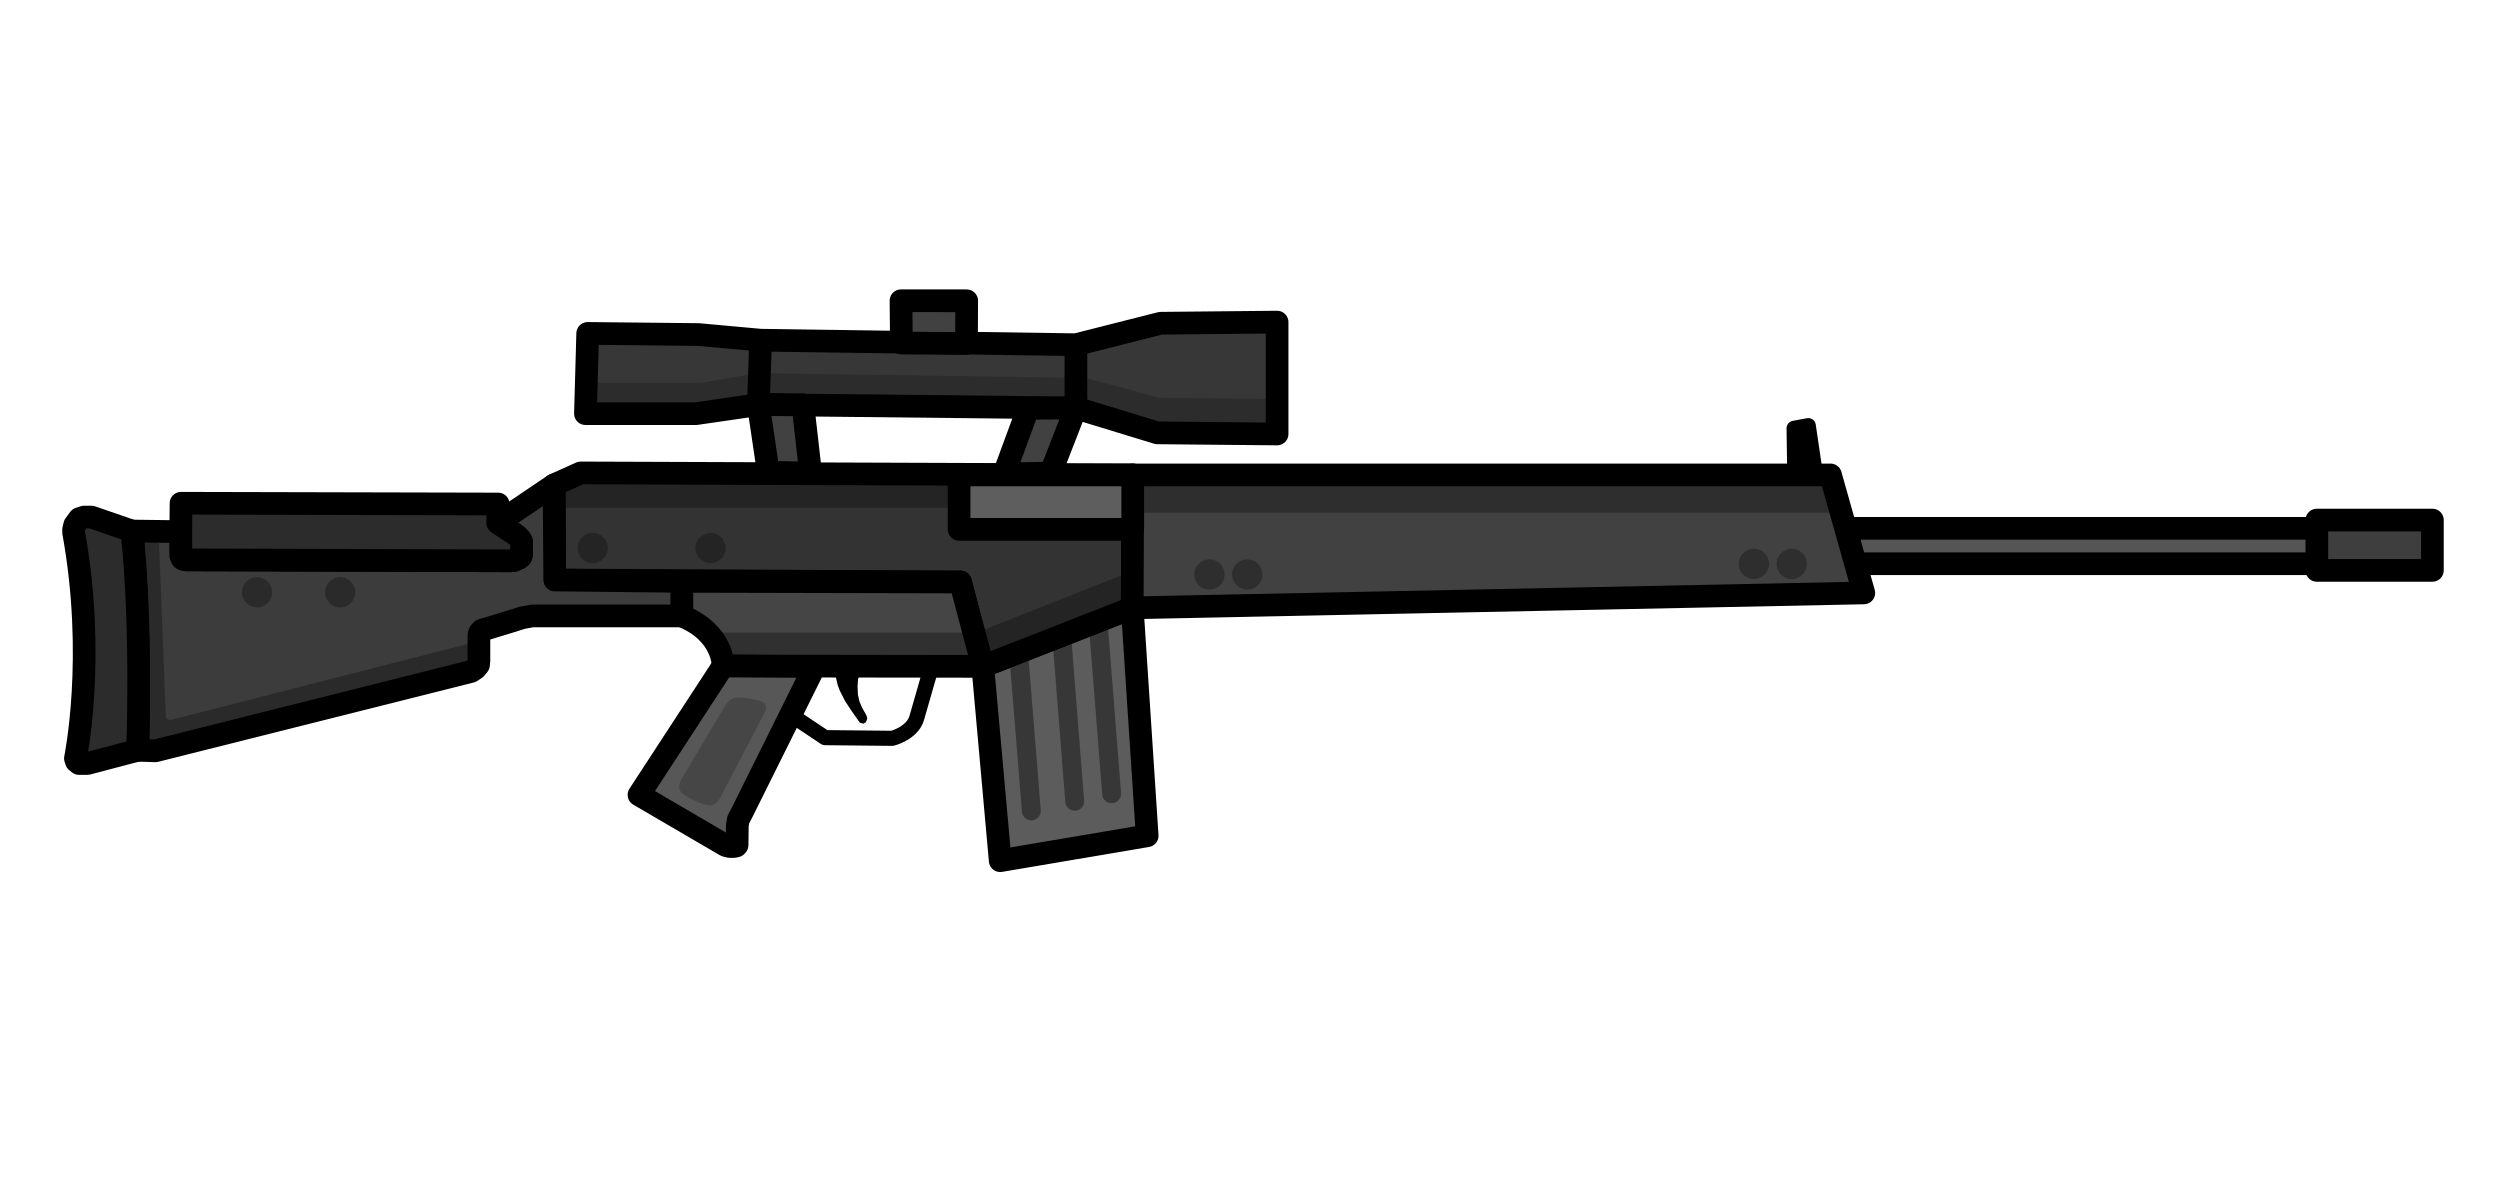
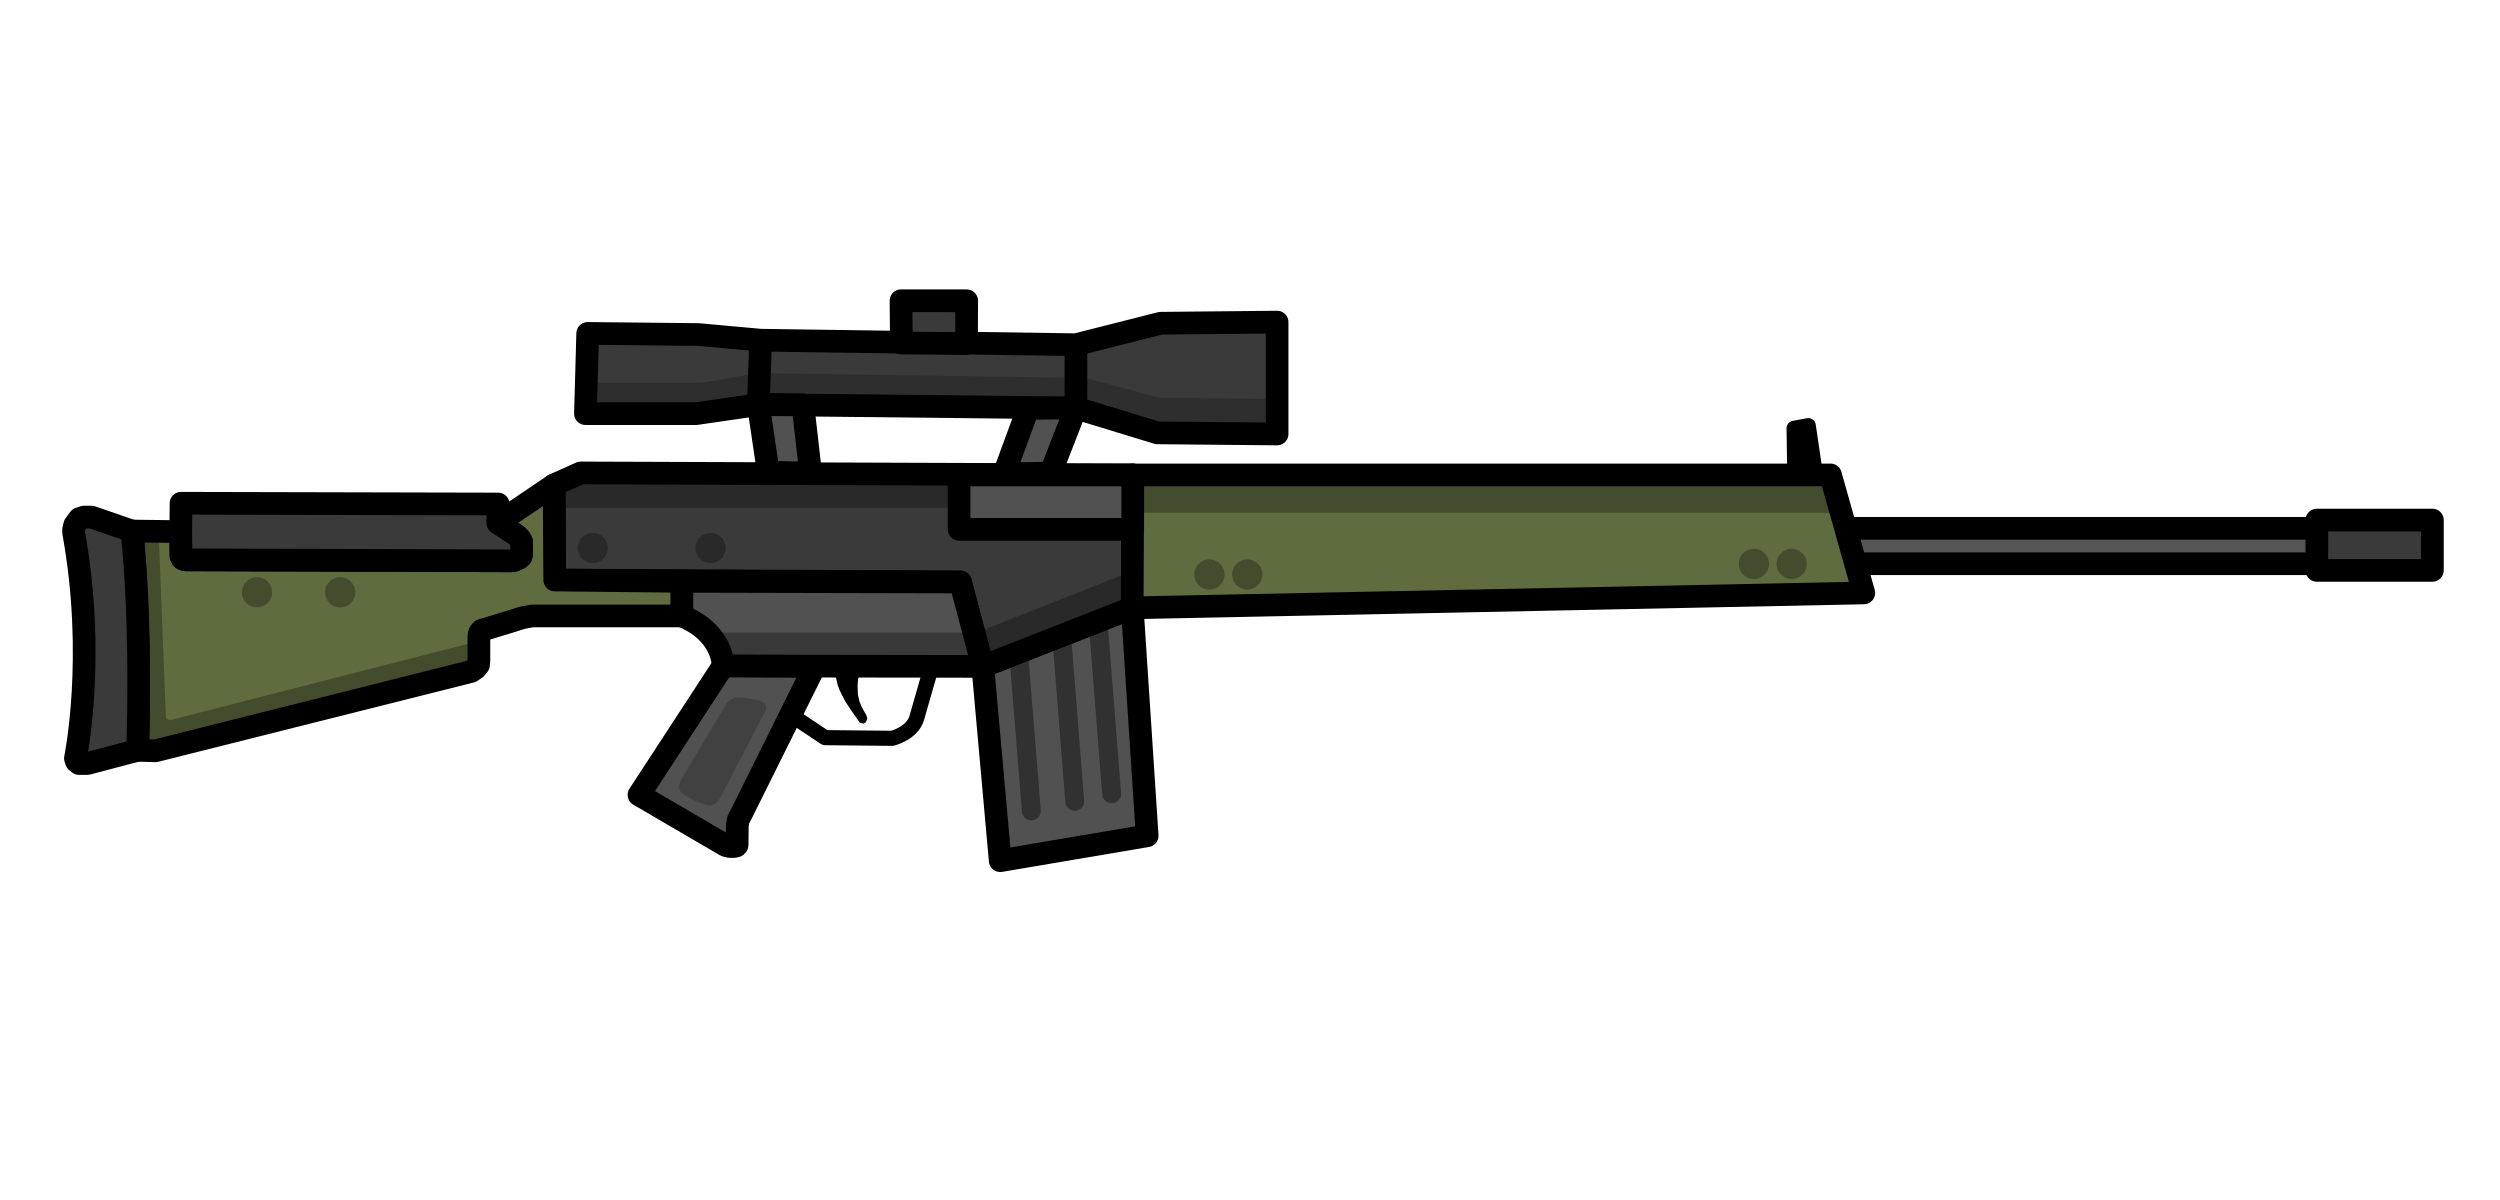
<svg xmlns="http://www.w3.org/2000/svg" xmlns:xlink="http://www.w3.org/1999/xlink" width="1250" height="600" viewBox="0 0 330.729 158.75" version="1.1" id="svg8">
  <defs id="defs2">
    <linearGradient id="linearGradient6006">
      <stop style="stop-color:#000000;stop-opacity:1;" offset="0" id="stop6004" />
    </linearGradient>
    <clipPath clipPathUnits="userSpaceOnUse" id="clipPath880">
      <use x="0" y="0" xlink:href="#g876" id="use882" width="100%" height="100%" />
    </clipPath>
  </defs>
  <g id="layer1" transform="translate(0,-138.25)">
    <rect style="fill:#555555;fill-opacity:1;fill-rule:evenodd;stroke:#000000;stroke-width:3;stroke-linecap:round;stroke-linejoin:miter;stroke-miterlimit:4;stroke-dasharray:none;stroke-opacity:1;paint-order:markers fill stroke" id="rect12471" width="63.605" height="4.684" x="244.684" y="208.142" />
-     <rect style="fill:#3e3e3e;fill-opacity:1;fill-rule:evenodd;stroke:#000000;stroke-width:3;stroke-linecap:round;stroke-linejoin:round;stroke-miterlimit:4;stroke-dasharray:none;stroke-opacity:1;paint-order:markers fill stroke" id="rect12671" width="15.285" height="6.656" x="306.5" y="207.05" />
+     <rect style="fill:#3a3a3a;fill-opacity:1;fill-rule:evenodd;stroke:#000000;stroke-width:3;stroke-linecap:round;stroke-linejoin:round;stroke-miterlimit:4;stroke-dasharray:none;stroke-opacity:1;paint-order:markers fill stroke" id="rect12671" width="15.285" height="6.656" x="306.5" y="207.05" />
    <g id="g878" clip-path="url(#clipPath880)">
      <g id="g876" />
    </g>
-     <path style="fill:#5c5c5c;stroke:#000000;stroke-width:3;stroke-linecap:butt;stroke-linejoin:round;stroke-opacity:1;stroke-miterlimit:4;stroke-dasharray:none;fill-opacity:1" d="m 130.011,226.407 2.307,25.706 19.444,-3.296 -1.977,-30.155 z" id="path1089" />
+     <path style="fill:#515151;stroke:#000000;stroke-width:3;stroke-linecap:butt;stroke-linejoin:round;stroke-opacity:1;stroke-miterlimit:4;stroke-dasharray:none;fill-opacity:1" d="m 130.011,226.407 2.307,25.706 19.444,-3.296 -1.977,-30.155 z" id="path1089" />
    <path style="fill:none;stroke:#000000;stroke-width:2.5;stroke-linecap:round;stroke-linejoin:miter;stroke-miterlimit:4;stroke-dasharray:none;stroke-opacity:0.4" d="m 134.79,225.089 1.648,20.433" id="path1683" />
    <path style="fill:none;stroke:#000000;stroke-width:2.5;stroke-linecap:round;stroke-linejoin:miter;stroke-miterlimit:4;stroke-dasharray:none;stroke-opacity:0.4" d="m 145.368,221.791 1.694,21.468" id="path1683-1" />
    <path style="fill:none;stroke:#000000;stroke-width:2.5;stroke-linecap:round;stroke-linejoin:miter;stroke-miterlimit:4;stroke-dasharray:none;stroke-opacity:0.4" d="m 140.481,222.785 1.694,21.468" id="path1683-1-1" />
-     <path style="fill:#333333;stroke:#000000;stroke-width:3;stroke-linecap:butt;stroke-linejoin:round;stroke-opacity:1;stroke-miterlimit:4;stroke-dasharray:none;fill-opacity:1" d="m 149.785,218.663 0.067,-17.586 -73.034,-0.264 -3.52,1.584 0.088,12.583 53.676,0.264 2.95,11.164 z" id="path2158" />
-     <path style="fill:#454545;stroke:#000000;stroke-width:3;stroke-linecap:butt;stroke-linejoin:round;stroke-miterlimit:4;stroke-dasharray:none;stroke-opacity:1;fill-opacity:1" d="m 90.193,215.156 v 4.576 c 5.576,2.258 5.465,6.623 5.465,6.623 l 34.354,0.053 -2.95,-11.164 z" id="path2457" />
-     <path style="fill:#575757;stroke:#000000;stroke-width:3;stroke-linecap:butt;stroke-linejoin:round;stroke-opacity:1;stroke-miterlimit:4;stroke-dasharray:none;fill-opacity:1" d="m 95.658,226.355 -11.128,17.049 11.445,6.684 0.165,0.055 0.417,0.099 h 0.516 l 0.34,-0.077 0.099,-0.121 0.033,-2.613 0.121,-0.735 0.527,-1.01 9.573,-19.264 z" id="path2696" />
+     <path style="fill:#3a3a3a;stroke:#000000;stroke-width:3;stroke-linecap:butt;stroke-linejoin:round;stroke-opacity:1;stroke-miterlimit:4;stroke-dasharray:none;fill-opacity:1" d="m 149.785,218.663 0.067,-17.586 -73.034,-0.264 -3.52,1.584 0.088,12.583 53.676,0.264 2.95,11.164 z" id="path2158" />
+     <path style="fill:#515151;stroke:#000000;stroke-width:3;stroke-linecap:butt;stroke-linejoin:round;stroke-miterlimit:4;stroke-dasharray:none;stroke-opacity:1;fill-opacity:1" d="m 90.193,215.156 v 4.576 c 5.576,2.258 5.465,6.623 5.465,6.623 l 34.354,0.053 -2.95,-11.164 z" id="path2457" />
+     <path style="fill:#515151;stroke:#000000;stroke-width:3;stroke-linecap:butt;stroke-linejoin:round;stroke-opacity:1;stroke-miterlimit:4;stroke-dasharray:none;fill-opacity:1" d="m 95.658,226.355 -11.128,17.049 11.445,6.684 0.165,0.055 0.417,0.099 h 0.516 l 0.34,-0.077 0.099,-0.121 0.033,-2.613 0.121,-0.735 0.527,-1.01 9.573,-19.264 z" id="path2696" />
    <path style="fill:#000000;fill-opacity:0.2;stroke:#000000;stroke-width:0;stroke-linecap:butt;stroke-linejoin:miter;stroke-miterlimit:4;stroke-dasharray:none;stroke-opacity:1" d="m 90.199,241.235 5.796,-9.719 c 0,0 0.376,-0.648 1.046,-0.915 0.67,-0.267 3.348,0.185 3.909,0.547 0.561,0.362 0.378,1.019 0.378,1.019 l -6.062,11.65 c 0,0 -0.426,0.864 -1.238,0.98 -0.811,0.116 -3.613,-1.205 -4.036,-1.904 -0.423,-0.7 0.206,-1.657 0.206,-1.657 z" id="path3461" />
-     <path style="fill:#414141;fill-opacity:1;stroke:#000000;stroke-width:3;stroke-linecap:butt;stroke-linejoin:round;stroke-miterlimit:4;stroke-dasharray:none;stroke-opacity:1" d="m 149.852,201.077 92.307,1.5e-4 4.408,15.612 -96.782,1.973 z" id="path3878" />
+     <path style="fill:#5f6c40;fill-opacity:1;stroke:#000000;stroke-width:3;stroke-linecap:butt;stroke-linejoin:round;stroke-miterlimit:4;stroke-dasharray:none;stroke-opacity:1" d="m 149.852,201.077 92.307,1.5e-4 4.408,15.612 -96.782,1.973 z" id="path3878" />
    <rect style="fill:#000000;fill-opacity:0.3;fill-rule:evenodd;stroke:#000000;stroke-width:0;stroke-linecap:round;stroke-linejoin:round;stroke-miterlimit:4;stroke-dasharray:none;stroke-opacity:0.4;paint-order:markers fill stroke" id="rect4184" width="93.55" height="5" x="148.609" y="201.077" />
    <circle style="fill:#000000;fill-opacity:0.3;fill-rule:evenodd;stroke:#000000;stroke-width:0;stroke-linecap:round;stroke-linejoin:round;stroke-miterlimit:4;stroke-dasharray:none;stroke-opacity:0.4;paint-order:markers fill stroke" id="path4506" cx="160" cy="214.25" r="2" />
    <circle style="fill:#000000;fill-opacity:0.3;fill-rule:evenodd;stroke:#000000;stroke-width:0;stroke-linecap:round;stroke-linejoin:round;stroke-miterlimit:4;stroke-dasharray:none;stroke-opacity:0.4;paint-order:markers fill stroke" id="path4506-9" cx="165" cy="214.25" r="2" />
    <circle style="fill:#000000;fill-opacity:0.3;fill-rule:evenodd;stroke:#000000;stroke-width:0;stroke-linecap:round;stroke-linejoin:round;stroke-miterlimit:4;stroke-dasharray:none;stroke-opacity:0.4;paint-order:markers fill stroke" id="path4506-94" cx="78.418" cy="210.75" r="2" />
    <circle style="fill:#000000;fill-opacity:0.3;fill-rule:evenodd;stroke:#000000;stroke-width:0;stroke-linecap:round;stroke-linejoin:round;stroke-miterlimit:4;stroke-dasharray:none;stroke-opacity:0.4;paint-order:markers fill stroke" id="path4506-9-2" cx="94" cy="210.75" r="2" />
    <circle style="fill:#000000;fill-opacity:0.3;fill-rule:evenodd;stroke:#000000;stroke-width:0;stroke-linecap:round;stroke-linejoin:round;stroke-miterlimit:4;stroke-dasharray:none;stroke-opacity:0.4;paint-order:markers fill stroke" id="path4506-3" cx="232.029" cy="212.85" r="2" />
    <circle style="fill:#000000;fill-opacity:0.3;fill-rule:evenodd;stroke:#000000;stroke-width:0;stroke-linecap:round;stroke-linejoin:round;stroke-miterlimit:4;stroke-dasharray:none;stroke-opacity:0.4;paint-order:markers fill stroke" id="path4506-9-6" cx="237.029" cy="212.85" r="2" />
    <rect style="fill:#000000;fill-opacity:0.3;fill-rule:evenodd;stroke:#000000;stroke-width:0;stroke-linecap:round;stroke-linejoin:round;stroke-miterlimit:4;stroke-dasharray:none;stroke-opacity:0.4;paint-order:markers fill stroke" id="rect4767" width="34.628" height="4.425" x="94.598" y="221.929" />
-     <rect style="fill:#5e5e5e;fill-opacity:1;fill-rule:evenodd;stroke:#000000;stroke-width:3;stroke-linecap:round;stroke-linejoin:round;stroke-miterlimit:4;stroke-dasharray:none;stroke-opacity:1;paint-order:markers fill stroke" id="rect5403" width="22.973" height="7.204" x="126.878" y="201.077" />
+     <rect style="fill:#515151;fill-opacity:1;fill-rule:evenodd;stroke:#000000;stroke-width:3;stroke-linecap:round;stroke-linejoin:round;stroke-miterlimit:4;stroke-dasharray:none;stroke-opacity:1;paint-order:markers fill stroke" id="rect5403" width="22.973" height="7.204" x="126.878" y="201.077" />
    <rect style="fill:#000000;fill-opacity:0.3;fill-rule:evenodd;stroke:#000000;stroke-width:0;stroke-linecap:round;stroke-linejoin:round;stroke-miterlimit:4;stroke-dasharray:none;stroke-opacity:1;paint-order:markers fill stroke" id="rect5679" width="53.683" height="4.356" x="73.195" y="201.077" />
    <path style="fill:#000000;stroke:#000000;stroke-width:0;stroke-linecap:butt;stroke-linejoin:miter;stroke-opacity:1;stroke-miterlimit:4;stroke-dasharray:none;fill-opacity:0.3" d="m 130.011,226.407 -0.785,-4.478 20.581,-8.139 -0.022,4.873 z" id="path5860" />
-     <path style="fill:#3c3c3c;fill-opacity:1;stroke:#000000;stroke-width:3;stroke-linecap:butt;stroke-linejoin:round;stroke-miterlimit:4;stroke-dasharray:none;stroke-opacity:1" d="m 73.298,202.397 -7.456,5.03 2.53,1.668 0.345,0.345 0.23,0.345 0.058,0.201 -0.001,1.466 -0.032,0.226 -0.065,0.21 -0.226,0.194 -0.678,0.307 -0.42,0.048 -43.017,-0.126 -0.313,-0.078 -0.156,-0.104 -0.156,-0.339 -0.026,-3.208 -6.465,-0.083 c 0,0 1.29,12.764 0.755,29.006 l 2.342,0.075 41.771,-10.5 0.618,-0.418 0.366,-0.45 0.056,-0.562 v -3.346 l 0.112,-0.394 0.253,-0.281 3.764,-1.148 1.625,-0.512 1.305,-0.238 19.777,2.9e-4 v -4.576 l -16.807,-0.176 z" id="path6486" />
+     <path style="fill:#5f6c40;fill-opacity:1;stroke:#000000;stroke-width:3;stroke-linecap:butt;stroke-linejoin:round;stroke-miterlimit:4;stroke-dasharray:none;stroke-opacity:1" d="m 73.298,202.397 -7.456,5.03 2.53,1.668 0.345,0.345 0.23,0.345 0.058,0.201 -0.001,1.466 -0.032,0.226 -0.065,0.21 -0.226,0.194 -0.678,0.307 -0.42,0.048 -43.017,-0.126 -0.313,-0.078 -0.156,-0.104 -0.156,-0.339 -0.026,-3.208 -6.465,-0.083 c 0,0 1.29,12.764 0.755,29.006 l 2.342,0.075 41.771,-10.5 0.618,-0.418 0.366,-0.45 0.056,-0.562 v -3.346 l 0.112,-0.394 0.253,-0.281 3.764,-1.148 1.625,-0.512 1.305,-0.238 19.777,2.9e-4 v -4.576 l -16.807,-0.176 z" id="path6486" />
    <circle style="fill:#000000;fill-opacity:0.3;fill-rule:evenodd;stroke:#000000;stroke-width:0;stroke-linecap:round;stroke-linejoin:round;stroke-miterlimit:4;stroke-dasharray:none;stroke-opacity:0.4;paint-order:markers fill stroke" id="path4506-7" cx="34" cy="216.604" r="2" />
    <circle style="fill:#000000;fill-opacity:0.3;fill-rule:evenodd;stroke:#000000;stroke-width:0;stroke-linecap:round;stroke-linejoin:round;stroke-miterlimit:4;stroke-dasharray:none;stroke-opacity:0.4;paint-order:markers fill stroke" id="path4506-9-21" cx="45" cy="216.604" r="2" />
-     <path style="fill:#2c2c2c;stroke:#000000;stroke-width:3;stroke-linecap:butt;stroke-linejoin:round;stroke-opacity:1;stroke-miterlimit:4;stroke-dasharray:none;fill-opacity:1" d="m 23.913,208.582 0.036,-3.756 41.955,0.1 -0.063,2.502 2.53,1.668 0.345,0.345 0.23,0.345 0.058,0.201 -0.001,1.466 -0.097,0.436 -0.226,0.194 -0.678,0.307 -0.42,0.048 -43.017,-0.126 -0.313,-0.078 -0.156,-0.104 -0.156,-0.339 z" id="path7218" />
+     <path style="fill:#3a3a3a;stroke:#000000;stroke-width:3;stroke-linecap:butt;stroke-linejoin:round;stroke-opacity:1;stroke-miterlimit:4;stroke-dasharray:none;fill-opacity:1" d="m 23.913,208.582 0.036,-3.756 41.955,0.1 -0.063,2.502 2.53,1.668 0.345,0.345 0.23,0.345 0.058,0.201 -0.001,1.466 -0.097,0.436 -0.226,0.194 -0.678,0.307 -0.42,0.048 -43.017,-0.126 -0.313,-0.078 -0.156,-0.104 -0.156,-0.339 z" id="path7218" />
    <path style="fill:#000000;stroke:#000000;stroke-width:0;stroke-linecap:butt;stroke-linejoin:miter;stroke-opacity:1;stroke-miterlimit:4;stroke-dasharray:none;fill-opacity:0.3" d="m 62.224,223.342 -39.605,10.145 -0.219,-0.017 -0.219,-0.051 -0.236,-0.253 -0.945,-24.105 -3.038,0.203 0.861,28.139 2.667,-0.371 41.812,-10.819 z" id="path7387" />
-     <path style="fill:#2c2c2c;stroke:#000000;stroke-width:3;stroke-linecap:butt;stroke-linejoin:round;stroke-miterlimit:4;stroke-dasharray:none;stroke-opacity:1;fill-opacity:1" d="M 17.449,208.499 12.1,206.656 h -0.979 l -0.63,0.21 -0.603,0.819 c 0,0 -0.203,0.712 -0.17,0.891 3.036,16.627 0.258,29.994 0.258,29.994 l 0.138,0.413 0.344,0.275 1.093,0.003 6.652,-1.756 c 0,0 0.634,-16.146 -0.755,-29.006 z" id="path7843" />
+     <path style="fill:#3a3a3a;stroke:#000000;stroke-width:3;stroke-linecap:butt;stroke-linejoin:round;stroke-miterlimit:4;stroke-dasharray:none;stroke-opacity:1;fill-opacity:1" d="M 17.449,208.499 12.1,206.656 h -0.979 l -0.63,0.21 -0.603,0.819 c 0,0 -0.203,0.712 -0.17,0.891 3.036,16.627 0.258,29.994 0.258,29.994 l 0.138,0.413 0.344,0.275 1.093,0.003 6.652,-1.756 c 0,0 0.634,-16.146 -0.755,-29.006 z" id="path7843" />
    <path style="fill:none;stroke:#000000;stroke-width:2;stroke-linecap:butt;stroke-linejoin:round;stroke-miterlimit:4;stroke-dasharray:none;stroke-opacity:1" d="m 105.144,233.165 4.003,2.669 8.895,0.089 c 0,0 2.541,-0.631 3.202,-2.58 l 1.868,-6.494" id="path8868" />
    <path style="fill:#000000;fill-opacity:1;stroke:#000000;stroke-width:0.347;stroke-linecap:butt;stroke-linejoin:miter;stroke-miterlimit:4;stroke-dasharray:none;stroke-opacity:1" d="m 110.633,227.291 0.353,1.543 0.261,0.693 0.709,1.398 0.889,1.343 1.01,1.432 0.345,0.098 0.209,-0.128 0.147,-0.361 -0.07,-0.302 -0.599,-1.067 -0.349,-0.82 -0.213,-0.94 -0.052,-1.165 0.077,-1.008 0.808,-1.816 -4.397,-0.073 z" id="path1243" />
-     <path style="fill:#373737;fill-opacity:1;stroke:#000000;stroke-width:3;stroke-linecap:butt;stroke-linejoin:round;stroke-miterlimit:4;stroke-dasharray:none;stroke-opacity:1" d="m 168.949,180.861 v 14.802 l -15.848,-0.15 -10.765,-3.289 -42.013,-0.449 -8.223,1.196 -14.652,0 0.299,-10.615 14.652,0.15 8.223,0.748 41.714,0.598 11.213,-2.841 z" id="path9696" />
+     <path style="fill:#3a3a3a;fill-opacity:1;stroke:#000000;stroke-width:3;stroke-linecap:butt;stroke-linejoin:round;stroke-miterlimit:4;stroke-dasharray:none;stroke-opacity:1" d="m 168.949,180.861 v 14.802 l -15.848,-0.15 -10.765,-3.289 -42.013,-0.449 -8.223,1.196 -14.652,0 0.299,-10.615 14.652,0.15 8.223,0.748 41.714,0.598 11.213,-2.841 z" id="path9696" />
    <path style="fill:none;stroke:#000000;stroke-width:3;stroke-linecap:butt;stroke-linejoin:miter;stroke-opacity:1;stroke-miterlimit:4;stroke-dasharray:none" d="m 142.336,183.851 v 8.373" id="path10028" />
    <path style="fill:none;stroke:#000000;stroke-width:3;stroke-linecap:butt;stroke-linejoin:miter;stroke-opacity:1;stroke-miterlimit:4;stroke-dasharray:none" d="m 100.622,183.253 -0.299,8.522" id="path10129" />
    <path style="fill:#000000;stroke:#000000;stroke-width:0;stroke-linecap:butt;stroke-linejoin:miter;stroke-opacity:1;stroke-miterlimit:4;stroke-dasharray:none;fill-opacity:0.2" d="m 77.897,188.883 h 14.943 l 7.313,-1.272 43.479,0.636 9.777,2.623 15.42,0.159 0.12,4.634 -15.848,-0.15 -10.765,-3.289 -42.013,-0.449 -8.223,1.196 H 77.448 Z" id="path11032" />
-     <path style="fill:#414141;stroke:#000000;stroke-width:3;stroke-linecap:butt;stroke-linejoin:round;stroke-opacity:1;stroke-miterlimit:4;stroke-dasharray:none;fill-opacity:1" d="m 100.323,191.776 1.32,8.945 5.596,0.114 -1.028,-9.022 z" id="path11257" />
-     <path style="fill:#414141;stroke:#000000;stroke-width:3;stroke-linecap:butt;stroke-linejoin:round;stroke-opacity:1;stroke-miterlimit:4;stroke-dasharray:none;fill-opacity:1" d="m 142.336,192.224 -3.348,8.61 -6.167,0.114 3.198,-8.68 z" id="path11768" />
-     <path style="fill:#414141;fill-opacity:1;stroke:#000000;stroke-width:3;stroke-linecap:butt;stroke-linejoin:round;stroke-miterlimit:4;stroke-dasharray:none;stroke-opacity:1" d="m 119.247,183.633 -0.054,-5.598 8.692,0.005 -0.024,5.653 z" id="path11836" />
+     <path style="fill:#515151;stroke:#000000;stroke-width:3;stroke-linecap:butt;stroke-linejoin:round;stroke-opacity:1;stroke-miterlimit:4;stroke-dasharray:none;fill-opacity:1" d="m 100.323,191.776 1.32,8.945 5.596,0.114 -1.028,-9.022 z" id="path11257" />
+     <path style="fill:#515151;stroke:#000000;stroke-width:3;stroke-linecap:butt;stroke-linejoin:round;stroke-opacity:1;stroke-miterlimit:4;stroke-dasharray:none;fill-opacity:1" d="m 142.336,192.224 -3.348,8.61 -6.167,0.114 3.198,-8.68 z" id="path11768" />
+     <path style="fill:#3a3a3a;fill-opacity:1;stroke:#000000;stroke-width:3;stroke-linecap:butt;stroke-linejoin:round;stroke-miterlimit:4;stroke-dasharray:none;stroke-opacity:1" d="m 119.247,183.633 -0.054,-5.598 8.692,0.005 -0.024,5.653 z" id="path11836" />
    <path style="fill:#000000;stroke:#000000;stroke-width:2;stroke-linecap:butt;stroke-linejoin:round;stroke-opacity:1;stroke-miterlimit:4;stroke-dasharray:none;fill-opacity:1" d="m 237.432,200.874 -0.087,-5.966 1.873,-0.348 0.958,6.489 z" id="path12315" />
  </g>
</svg>
